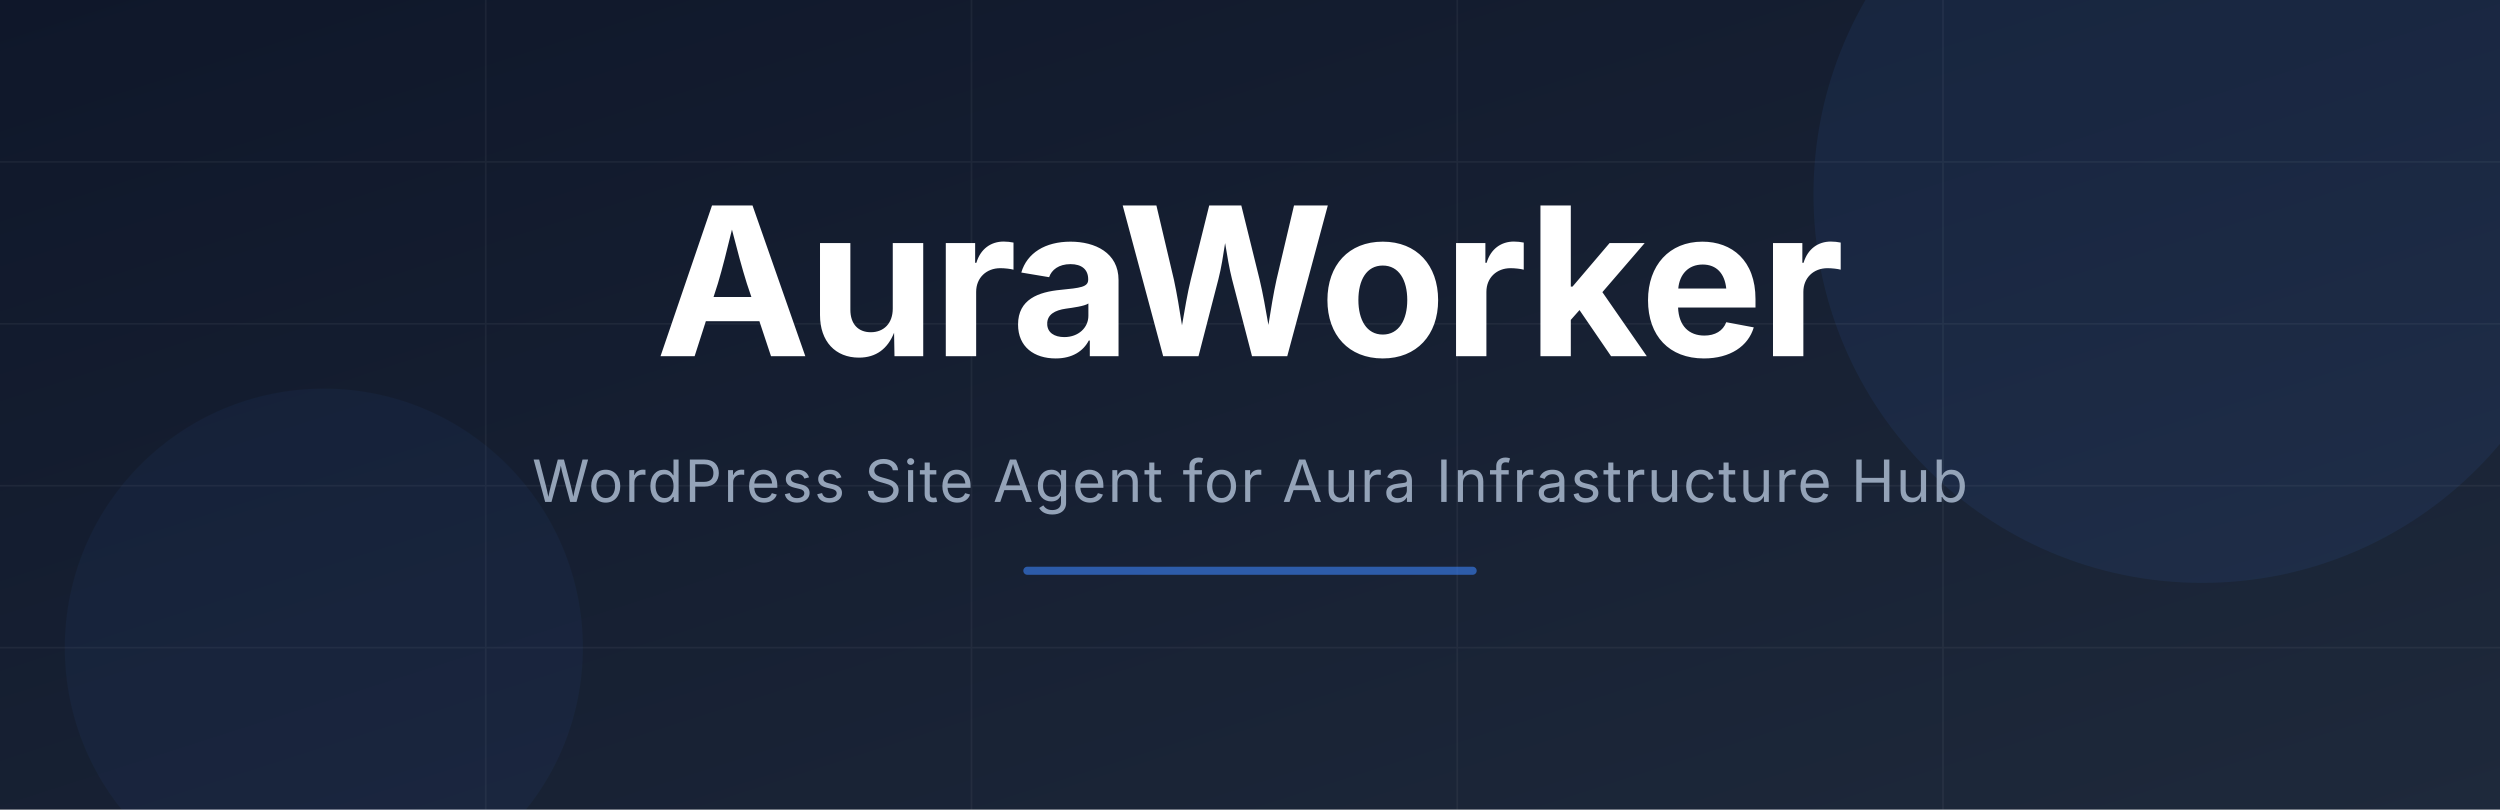
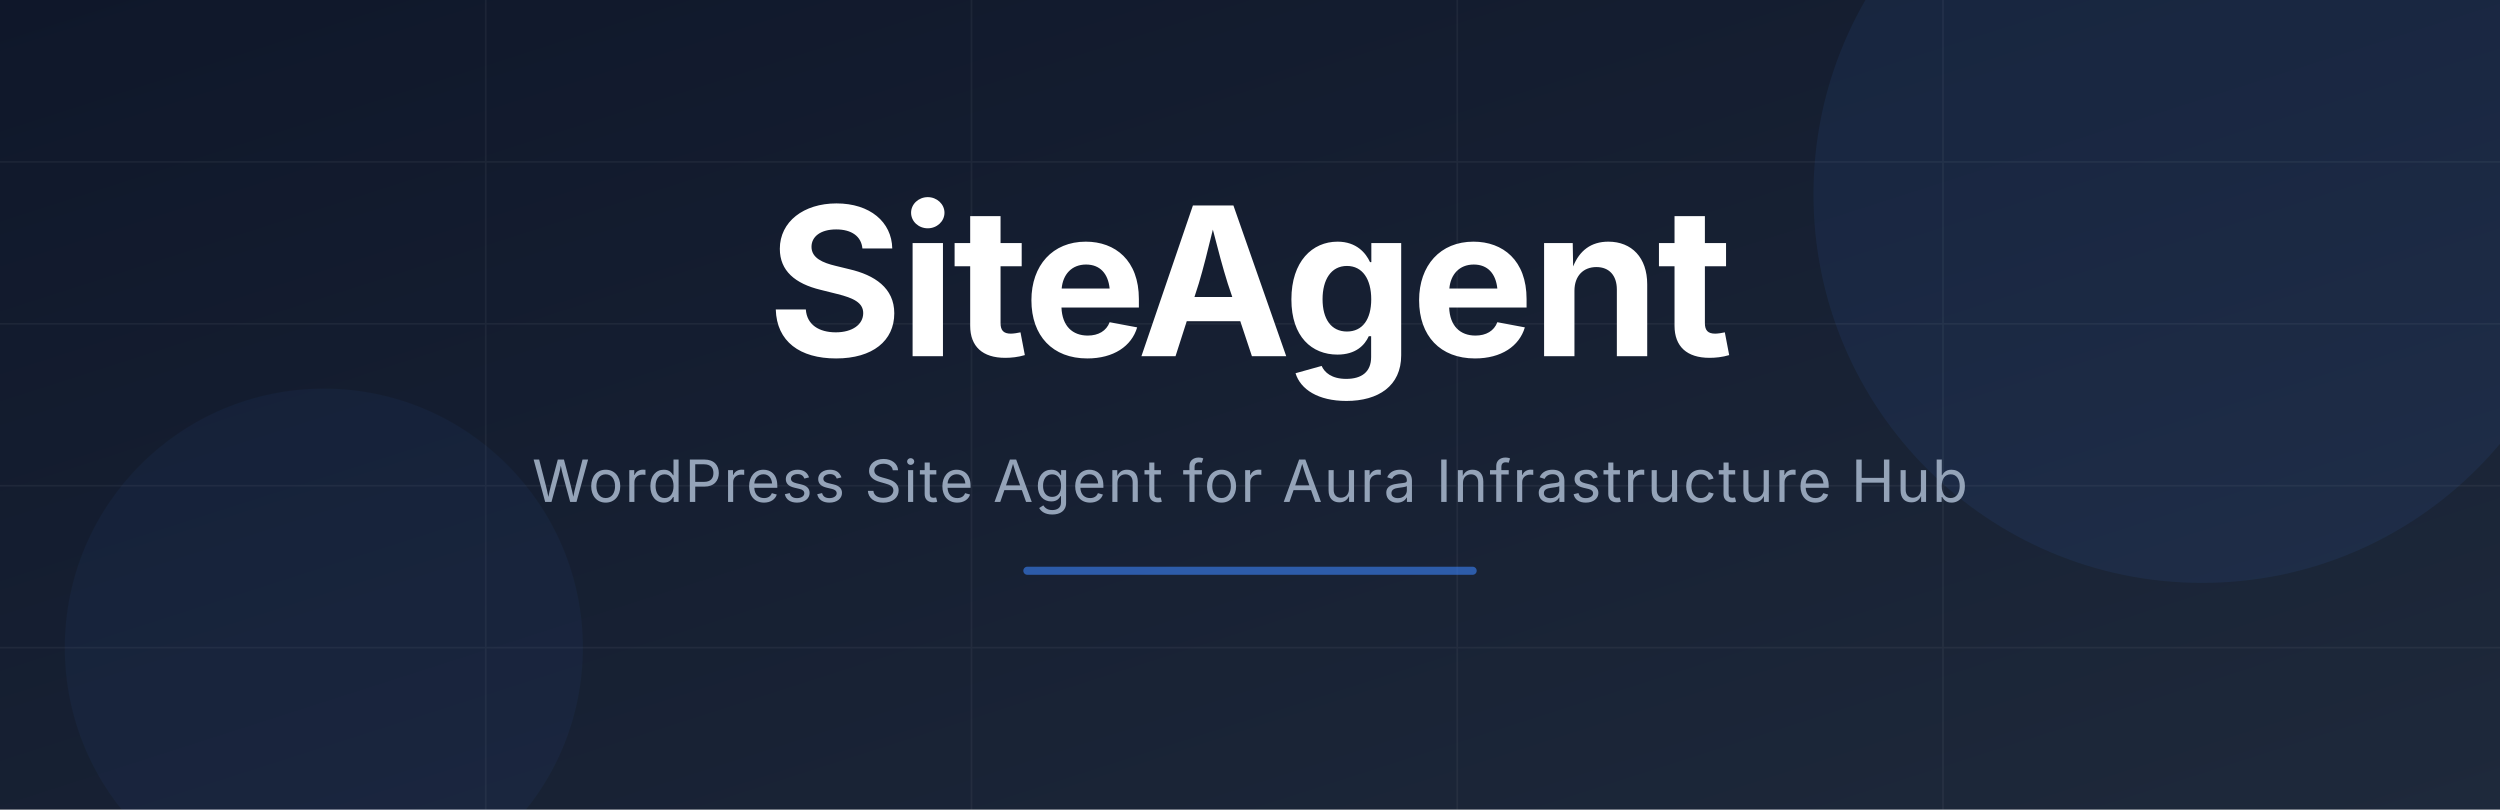
<svg xmlns="http://www.w3.org/2000/svg" width="1544" height="500" viewBox="0 0 1544 500">
  <defs>
    <linearGradient id="bg" x1="0%" y1="0%" x2="100%" y2="100%">
      <stop offset="0%" style="stop-color:#0f172a" />
      <stop offset="100%" style="stop-color:#1e293b" />
    </linearGradient>
  </defs>
  <rect width="1544" height="500" fill="url(#bg)" />
  <g opacity="0.05">
    <line x1="0" y1="100" x2="1544" y2="100" stroke="white" stroke-width="1" />
    <line x1="0" y1="200" x2="1544" y2="200" stroke="white" stroke-width="1" />
    <line x1="0" y1="300" x2="1544" y2="300" stroke="white" stroke-width="1" />
    <line x1="0" y1="400" x2="1544" y2="400" stroke="white" stroke-width="1" />
    <line x1="300" y1="0" x2="300" y2="500" stroke="white" stroke-width="1" />
    <line x1="600" y1="0" x2="600" y2="500" stroke="white" stroke-width="1" />
    <line x1="900" y1="0" x2="900" y2="500" stroke="white" stroke-width="1" />
    <line x1="1200" y1="0" x2="1200" y2="500" stroke="white" stroke-width="1" />
  </g>
  <circle cx="1360" cy="120" r="240" fill="#3b82f6" opacity="0.08" />
  <circle cx="200" cy="400" r="160" fill="#3b82f6" opacity="0.05" />
-   <text x="772" y="220" font-family="system-ui, -apple-system, 'Segoe UI', sans-serif" font-size="128" font-weight="700" fill="white" text-anchor="middle" letter-spacing="-2">AuraWorker</text>
+   <text x="772" y="220" font-family="system-ui, -apple-system, 'Segoe UI', sans-serif" font-size="128" font-weight="700" fill="white" text-anchor="middle" letter-spacing="-2">SiteAgent</text>
  <text x="772" y="310" font-family="system-ui, -apple-system, 'Segoe UI', sans-serif" font-size="36" fill="#94a3b8" text-anchor="middle" letter-spacing="1">WordPress Site Agent for Aura Infrastructure Hub</text>
  <rect x="632" y="350" width="280" height="5" rx="2.5" fill="#3b82f6" opacity="0.6" />
</svg>
